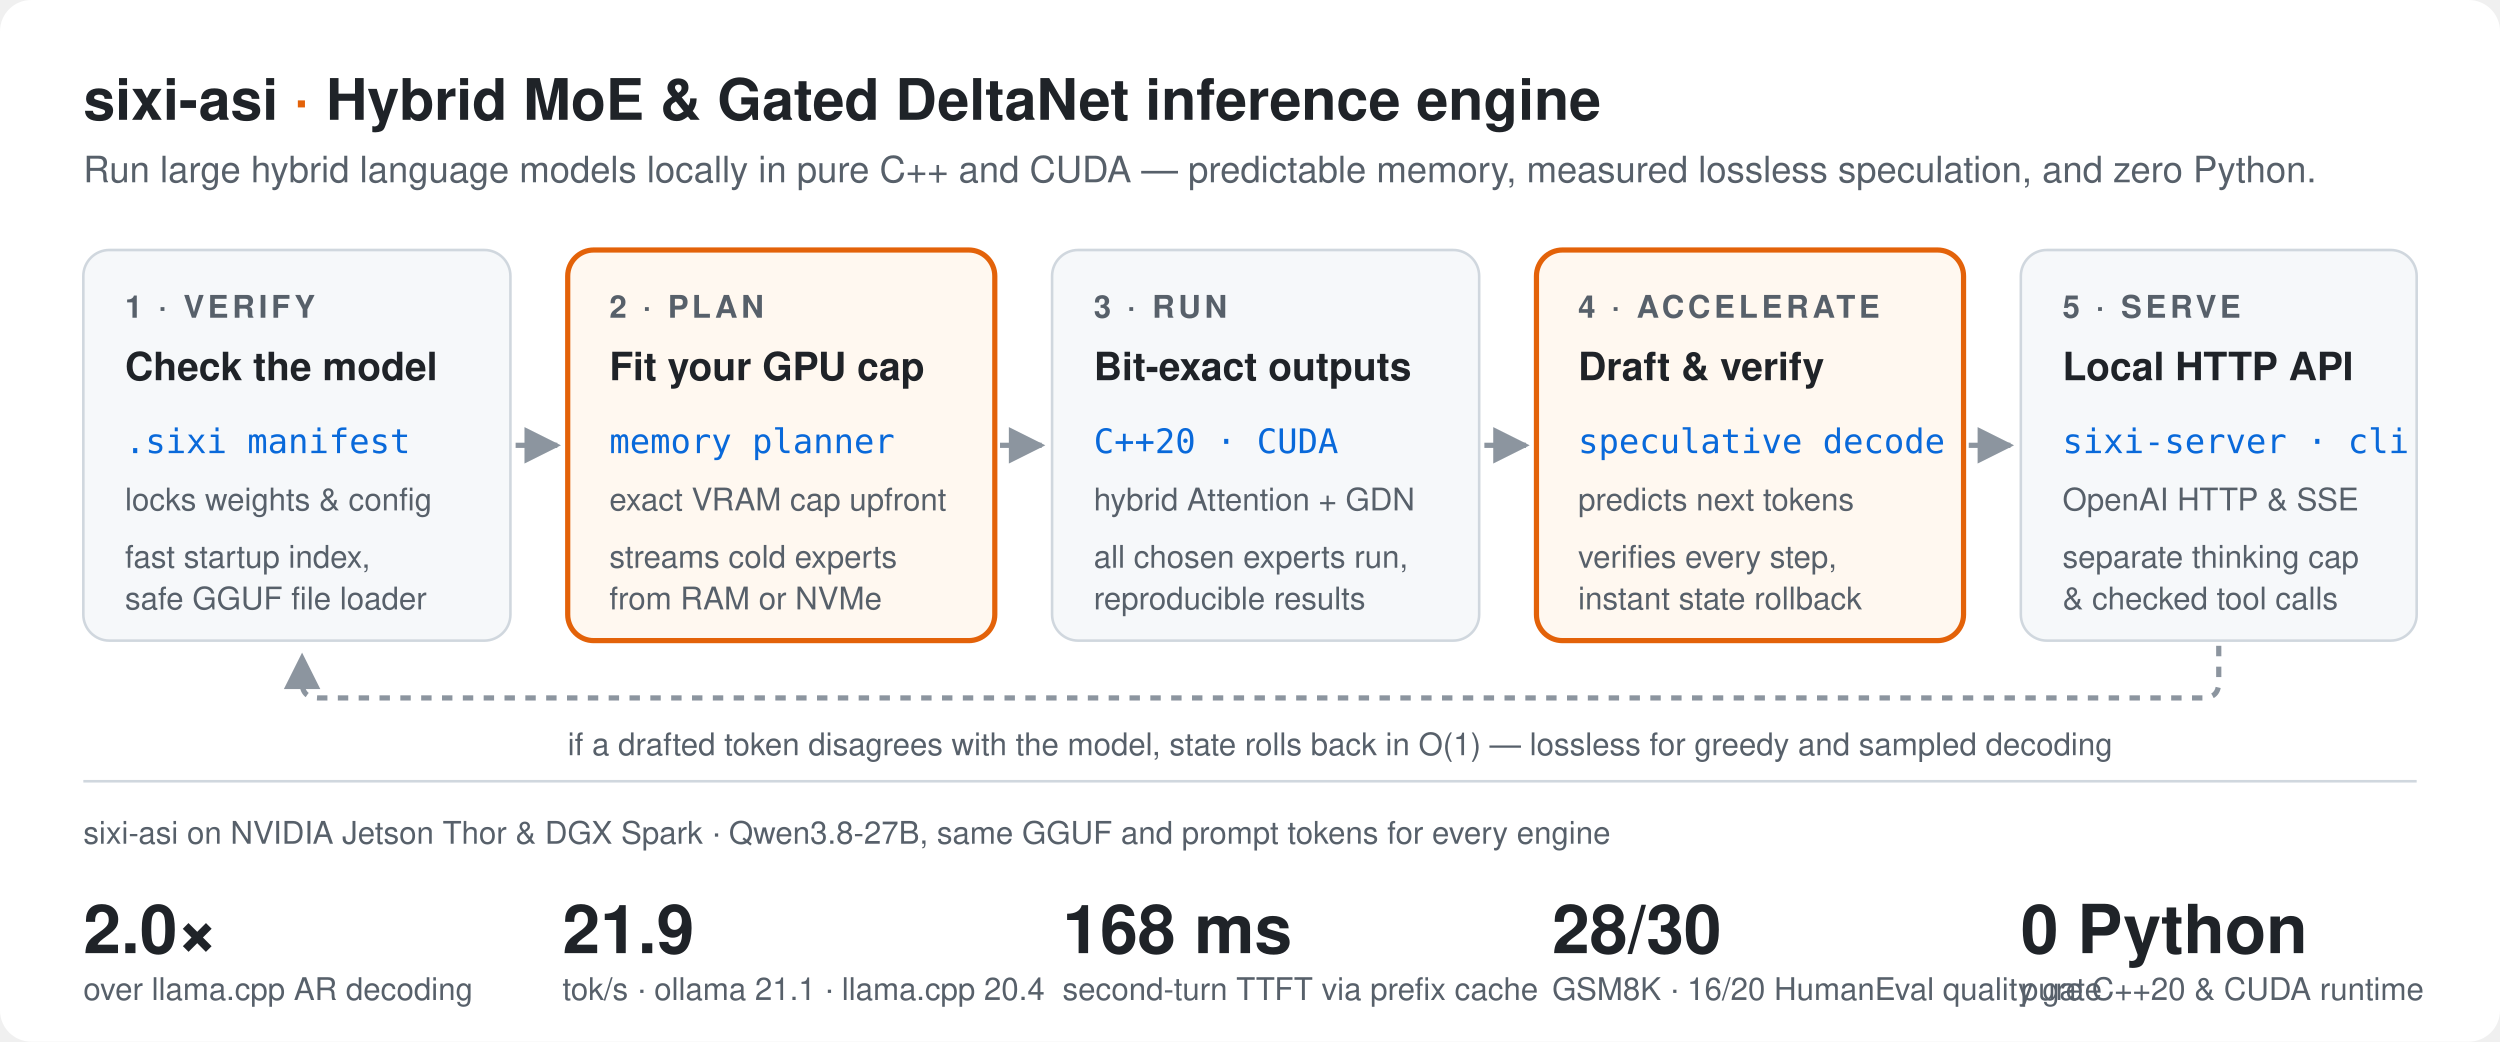
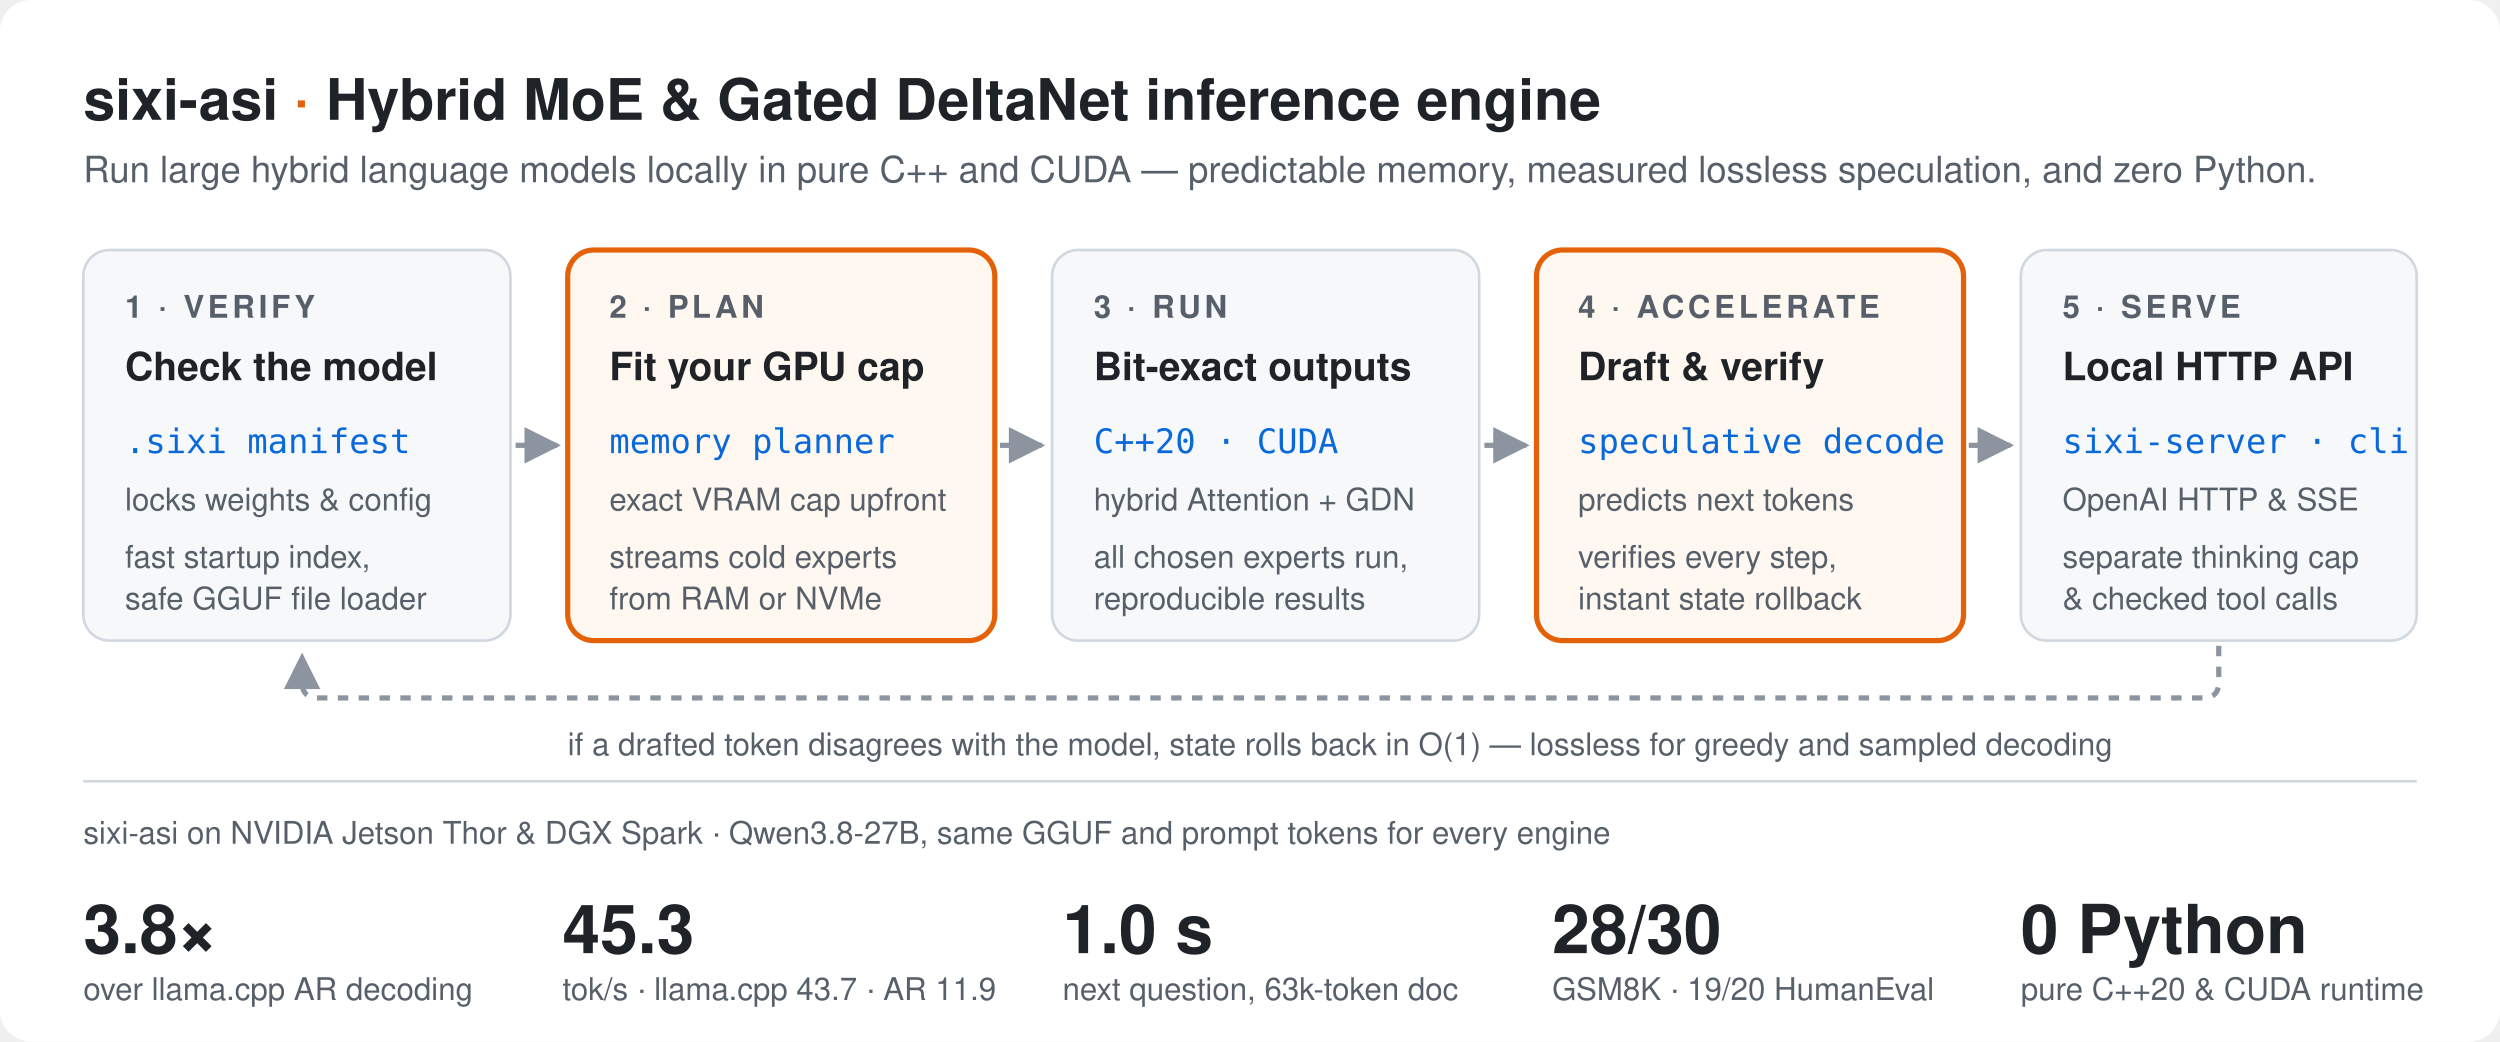
<svg xmlns="http://www.w3.org/2000/svg" viewBox="0 0 960 400" width="960" height="400" font-family="-apple-system, BlinkMacSystemFont, 'Segoe UI', Helvetica, Arial, sans-serif">
  <style>
    .bg { fill: #ffffff; }
    .card { fill: #f6f8fa; stroke: #d0d7de; }
    .core { fill: #fff8f0; stroke: #e36209; stroke-width: 2; }
    .step { fill: #57606a; font-size: 12px; font-weight: 600; letter-spacing: .12em; }
    .q { fill: #1f2328; font-size: 15px; font-weight: 600; }
    .repo { fill: #0969da; font-size: 13px; font-family: ui-monospace, SFMono-Regular, Menlo, monospace; }
    .note { fill: #57606a; font-size: 12px; }
    .title { fill: #1f2328; font-size: 22px; font-weight: 700; }
    .sub { fill: #57606a; font-size: 14px; }
    .arrow { stroke: #8c959f; stroke-width: 2; fill: none; }
    .head { fill: #8c959f; }
    .kpi { fill: #1f2328; font-size: 26px; font-weight: 700; }
    .kpil { fill: #57606a; font-size: 12px; }
    .accent { fill: #e36209; }
    .rule { stroke: #d0d7de; }
    @media (prefers-color-scheme: dark) {
      .bg { fill: #0d1117; }
      .card { fill: #161b22; stroke: #30363d; }
      .core { fill: #1f1610; stroke: #f0883e; }
      .step, .note, .sub, .kpil { fill: #8d96a0; }
      .q, .title, .kpi { fill: #e6edf3; }
      .repo { fill: #4493f8; }
      .arrow { stroke: #6e7681; }
      .head { fill: #6e7681; }
      .accent { fill: #f0883e; }
      .rule { stroke: #30363d; }
    }
  </style>
  <defs>
    <marker id="a" viewBox="0 0 10 10" refX="9" refY="5" markerWidth="7" markerHeight="7" orient="auto">
      <path class="head" d="M0,0 L10,5 L0,10 z" />
    </marker>
  </defs>
  <rect class="bg" width="960" height="400" rx="12" />
  <text class="title" x="32" y="46">sixi-asi <tspan class="accent">·</tspan> Hybrid MoE &amp; Gated DeltaNet inference engine</text>
  <text class="sub" x="32" y="70">Run large hybrid language models locally in pure C++ and CUDA — predictable memory, measured lossless speculation, and zero Python.</text>
  <g>
    <rect class="card" x="32" y="96" width="164" height="150" rx="10" />
    <text class="step" x="48" y="122">1 · VERIFY</text>
    <text class="q" x="48" y="146">Check the model</text>
    <text class="repo" x="48" y="174">.sixi manifest</text>
    <text class="note" x="48" y="196">locks weights &amp; config</text>
    <text class="note" x="48" y="218">fast startup index,</text>
    <text class="note" x="48" y="234">safe GGUF file loader</text>
  </g>
  <path class="arrow" d="M198,171 L214,171" marker-end="url(#a)" />
  <g>
    <rect class="core" x="218" y="96" width="164" height="150" rx="10" />
    <text class="step" x="234" y="122">2 · PLAN</text>
    <text class="q" x="234" y="146">Fit your GPU cap</text>
    <text class="repo" x="234" y="174">memory planner</text>
    <text class="note" x="234" y="196">exact VRAM cap upfront</text>
    <text class="note" x="234" y="218">streams cold experts</text>
    <text class="note" x="234" y="234">from RAM or NVMe</text>
  </g>
  <path class="arrow" d="M384,171 L400,171" marker-end="url(#a)" />
  <g>
    <rect class="card" x="404" y="96" width="164" height="150" rx="10" />
    <text class="step" x="420" y="122">3 · RUN</text>
    <text class="q" x="420" y="146">Bit-exact outputs</text>
    <text class="repo" x="420" y="174">C++20 · CUDA</text>
    <text class="note" x="420" y="196">hybrid Attention + GDN</text>
    <text class="note" x="420" y="218">all chosen experts run,</text>
    <text class="note" x="420" y="234">reproducible results</text>
  </g>
  <path class="arrow" d="M570,171 L586,171" marker-end="url(#a)" />
  <g>
    <rect class="core" x="590" y="96" width="164" height="150" rx="10" />
    <text class="step" x="606" y="122">4 · ACCELERATE</text>
    <text class="q" x="606" y="146">Draft &amp; verify</text>
    <text class="repo" x="606" y="174">speculative decode</text>
    <text class="note" x="606" y="196">predicts next tokens</text>
    <text class="note" x="606" y="218">verifies every step,</text>
    <text class="note" x="606" y="234">instant state rollback</text>
  </g>
  <path class="arrow" d="M756,171 L772,171" marker-end="url(#a)" />
  <g>
    <rect class="card" x="776" y="96" width="152" height="150" rx="10" />
    <text class="step" x="792" y="122">5 · SERVE</text>
    <text class="q" x="792" y="146">Local HTTP API</text>
    <text class="repo" x="792" y="174">sixi-server · cli</text>
    <text class="note" x="792" y="196">OpenAI HTTP &amp; SSE</text>
    <text class="note" x="792" y="218">separate thinking cap</text>
    <text class="note" x="792" y="234">&amp; checked tool calls</text>
  </g>
  <path class="arrow" d="M852,248 L852,262 Q852,268 846,268 L122,268 Q116,268 116,262 L116,252" marker-end="url(#a)" stroke-dasharray="4 4" />
  <text class="note" x="218" y="290">if a drafted token disagrees with the model, state rolls back in O(1) — lossless for greedy and sampled decoding</text>
  <line class="rule" x1="32" y1="300" x2="928" y2="300" />
  <text class="kpil" x="32" y="324">sixi-asi on NVIDIA Jetson Thor &amp; DGX Spark · Qwen3.8-27B, same GGUF and prompt tokens for every engine</text>
  <g>
-     <text class="kpi" x="32" y="366">2.0×</text>
+     <text class="kpi" x="32" y="366">3.8×</text>
    <text class="kpil" x="32" y="384">over llama.cpp AR decoding</text>
-     <text class="kpi" x="216" y="366">21.9</text>
-     <text class="kpil" x="216" y="384">tok/s · ollama 21.1 · llama.cpp 20.4</text>
-     <text class="kpi" x="408" y="366">168 ms</text>
-     <text class="kpil" x="408" y="384">second-turn TTFT via prefix cache</text>
+     <text class="kpi" x="216" y="366">45.3</text>
+     <text class="kpil" x="216" y="384">tok/s · llama.cpp 43.7 · AR 11.9</text>
+     <text class="kpi" x="408" y="366">1.0 s</text>
+     <text class="kpil" x="408" y="384">next question, 63k-token doc</text>
    <text class="kpi" x="596" y="366">28/30</text>
-     <text class="kpil" x="596" y="384">GSM8K · 16/20 HumanEval quality gate</text>
+     <text class="kpil" x="596" y="384">GSM8K · 19/20 HumanEval</text>
    <text class="kpi" x="776" y="366">0 Python</text>
    <text class="kpil" x="776" y="384">pure C++20 &amp; CUDA runtime</text>
  </g>
</svg>
